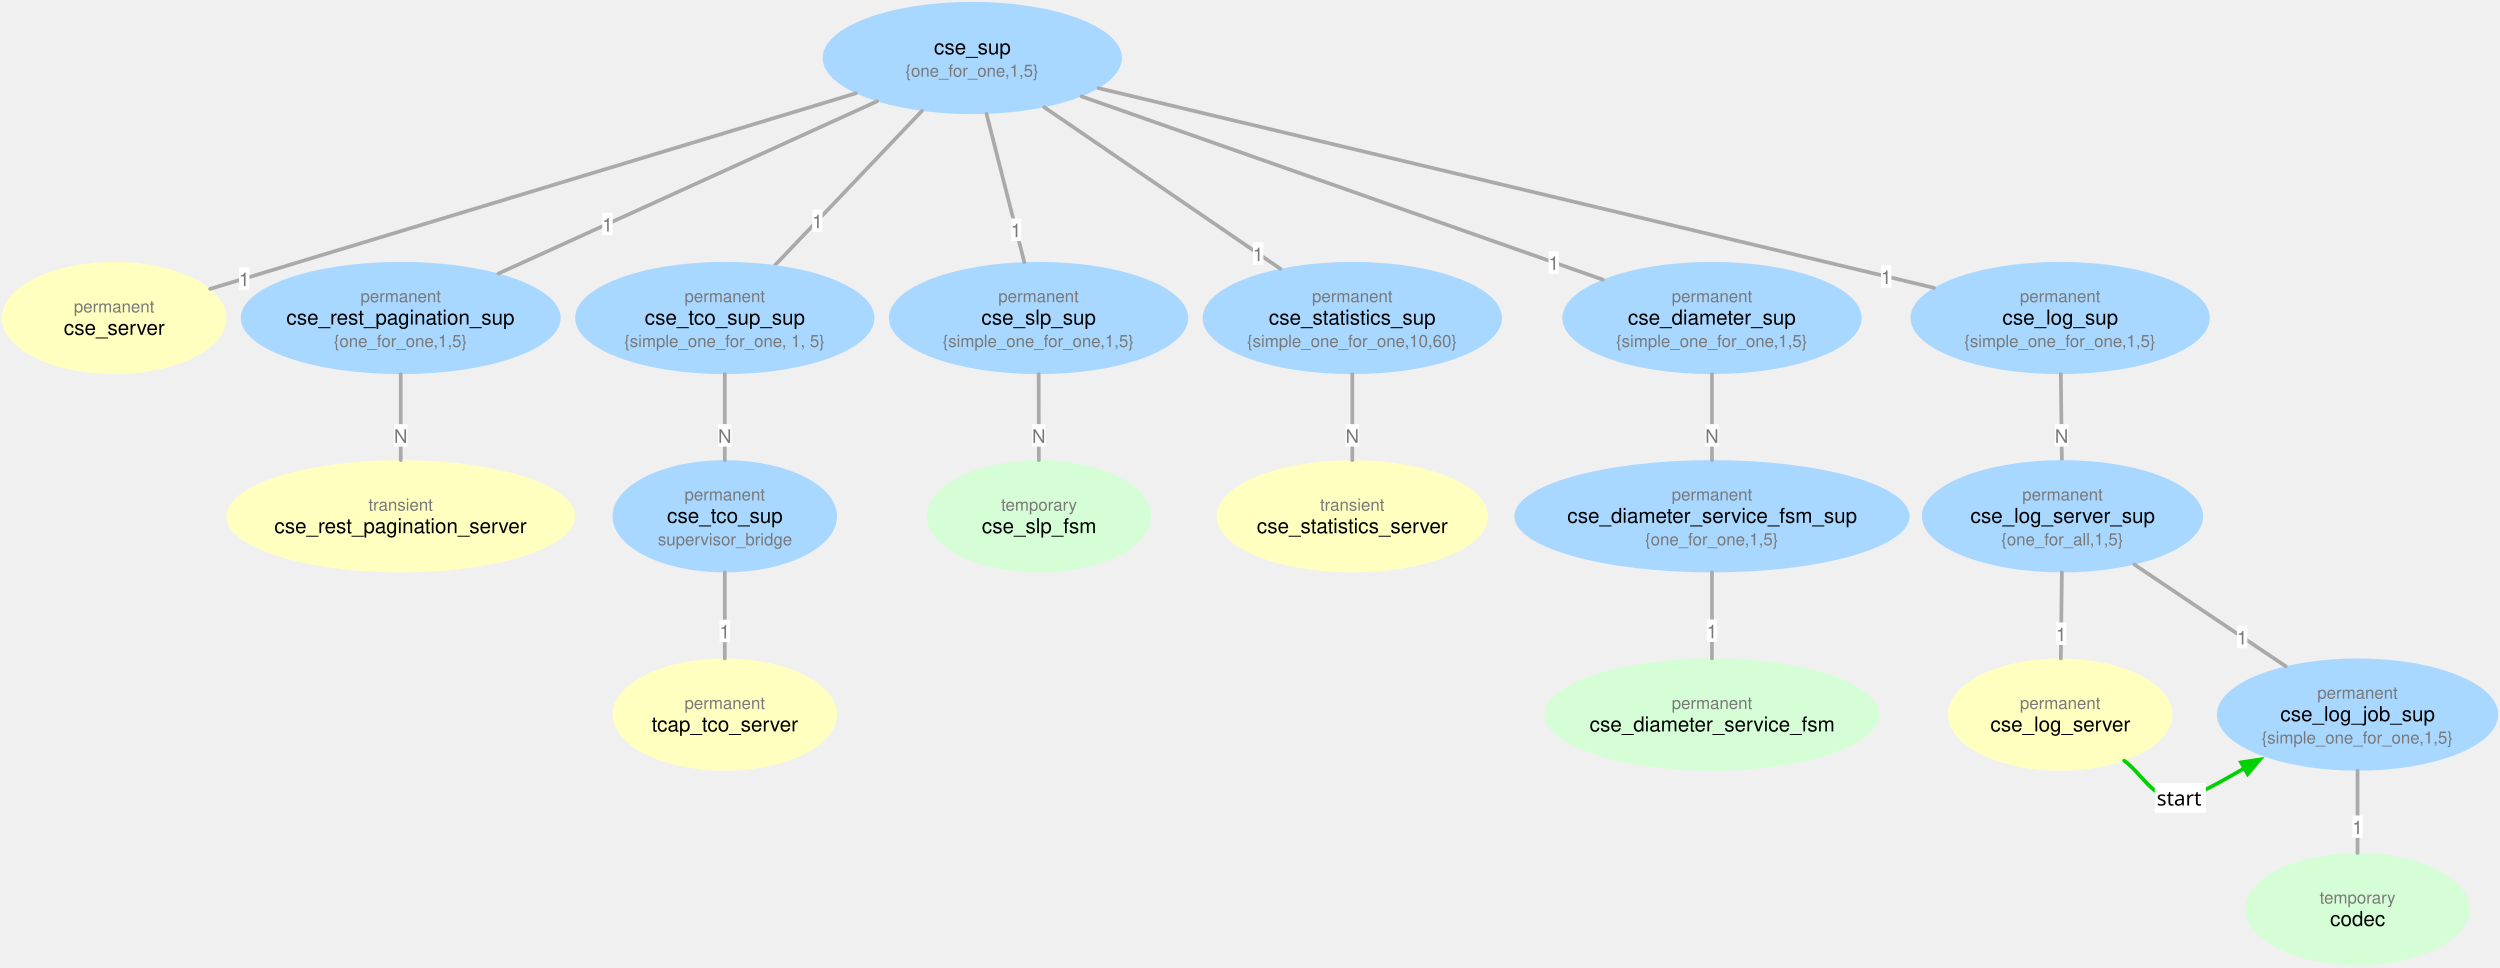
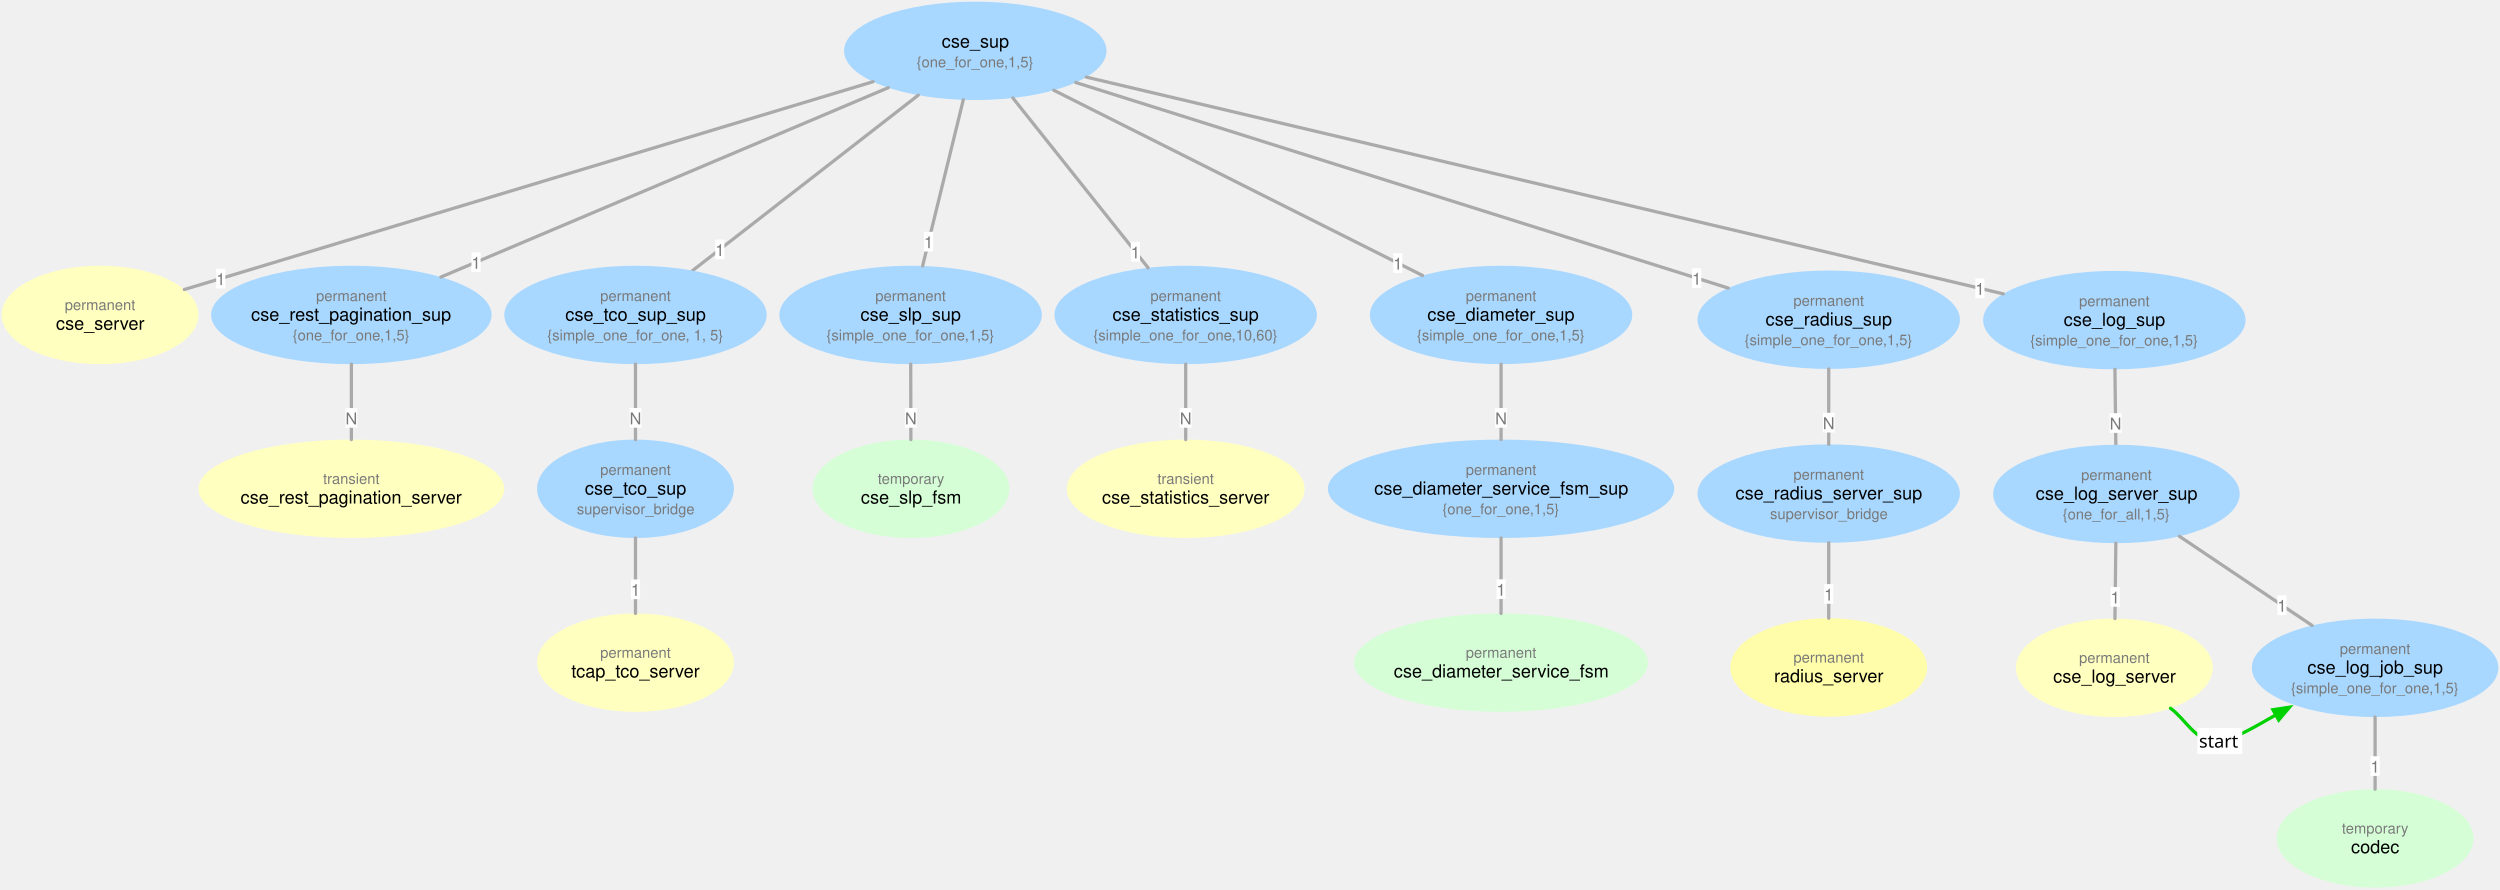
- <svg xmlns="http://www.w3.org/2000/svg" version="1.1" viewBox="-202.77 -34 1336.477 517" width="1336.477" height="517">
+ <svg xmlns="http://www.w3.org/2000/svg" version="1.1" viewBox="-202.77 -56.021 1524.252 542.172" width="1524.252" height="542.172">
  <defs>
    <marker orient="auto" overflow="visible" markerUnits="strokeWidth" id="FilledArrow_Marker" stroke-linejoin="miter" stroke-miterlimit="10" viewBox="-1 -3 7 6" markerWidth="7" markerHeight="6" color="#00d100">
      <g>
        <path d="M 4.8 0 L 0 -1.8 L 0 1.8 Z" fill="currentColor" stroke="currentColor" stroke-width="1" />
      </g>
    </marker>
  </defs>
-   <g id="Supervision" fill-opacity="1" stroke="none" fill="none" stroke-opacity="1" stroke-dasharray="none">
+   <g id="Supervision" stroke-opacity="1" fill-opacity="1" stroke-dasharray="none" fill="none" stroke="none">
    <g id="Supervision_Layer_1">
      <g id="Graphic_38">
-         <ellipse cx="317" cy="-3" rx="80" ry="30" fill="#a8d7ff" />
-         <text transform="translate(258 -15)" fill="black">
+         <ellipse cx="391.87" cy="-25.021" rx="80" ry="30" fill="#a8d7ff" />
+         <text transform="translate(332.8698 -37.02083)" fill="black">
          <tspan font-family="Helvetica" font-size="11" fill="black" x="38.515" y="10" xml:space="preserve">cse_sup</tspan>
          <tspan font-family="Helvetica" font-size="9" fill="#797979" x="23.215" y="22" xml:space="preserve">{one_for_one,1,5}</tspan>
        </text>
      </g>
      <g id="Line_45">
-         <line x1="211.591" y1="107.739" x2="290.1" y2="25.261" stroke="#aaa" stroke-linecap="round" stroke-linejoin="round" stroke-width="2" />
+         <line x1="219.465" y1="108.973" x2="357.096" y2="2.006" stroke="#aaa" stroke-linecap="round" stroke-linejoin="round" stroke-width="2" />
      </g>
      <g id="Graphic_44">
-         <rect x="231.418" y="77.988" width="5.562" height="12" fill="white" />
-         <text transform="translate(231.4183 77.98791)" fill="#797979">
+         <rect x="233.317" y="90.046" width="5.562" height="12" fill="white" />
+         <text transform="translate(233.3173 90.04577)" fill="#797979">
          <tspan font-family="Helvetica" font-size="10" fill="#797979" x="0" y="10" xml:space="preserve">1</tspan>
        </text>
      </g>
      <g id="Graphic_46">
        <ellipse cx="352.421" cy="136" rx="80" ry="30" fill="#a8d7ff" />
        <text transform="translate(293.4207 118.5)" fill="#797979">
          <tspan font-family="Helvetica" font-size="9" fill="#797979" x="37.487" y="9" xml:space="preserve">permanent</tspan>
          <tspan font-family="Helvetica" font-size="11" fill="black" x="28.425" y="21" xml:space="preserve">cse_slp_sup</tspan>
          <tspan font-family="Helvetica" font-size="9" fill="#797979" x="7.709" y="33" xml:space="preserve">{simple_one_for_one,1,5}</tspan>
        </text>
      </g>
      <g id="Graphic_50">
        <ellipse cx="352.667" cy="242" rx="60" ry="30" fill="#d5fed6" />
        <text transform="translate(309.6667 230)" fill="#797979">
          <tspan font-family="Helvetica" font-size="9" fill="#797979" x="22.743" y="9" xml:space="preserve">temporary</tspan>
          <tspan font-family="Helvetica" font-size="11" fill="black" x="12.433" y="21" xml:space="preserve">cse_slp_fsm</tspan>
        </text>
      </g>
      <g id="Line_52">
        <line x1="352.597" y1="212" x2="352.49" y2="166" stroke="#aaa" stroke-linecap="round" stroke-linejoin="round" stroke-width="2" />
      </g>
      <g id="Graphic_51">
        <rect x="348.955" y="192.753" width="7.222" height="12" fill="white" />
        <text transform="translate(348.9555 192.7534)" fill="#797979">
          <tspan font-family="Helvetica" font-size="10" fill="#797979" x="0" y="10" xml:space="preserve">N</tspan>
        </text>
      </g>
      <g id="Line_54">
-         <line x1="344.81" y1="106.135" x2="324.61" y2="26.865" stroke="#aaa" stroke-linecap="round" stroke-linejoin="round" stroke-width="2" />
+         <line x1="359.74" y1="106.125" x2="384.551" y2="4.854" stroke="#aaa" stroke-linecap="round" stroke-linejoin="round" stroke-width="2" />
      </g>
      <g id="Graphic_53">
-         <rect x="337.614" y="82.808" width="5.562" height="12" fill="white" />
-         <text transform="translate(337.6142 82.80801)" fill="#797979">
+         <rect x="360.587" y="85.319" width="5.562" height="12" fill="white" />
+         <text transform="translate(360.5866 85.31868)" fill="#797979">
          <tspan font-family="Helvetica" font-size="10" fill="#797979" x="0" y="10" xml:space="preserve">1</tspan>
        </text>
      </g>
      <g id="Graphic_58">
        <ellipse cx="-141.77" cy="136" rx="60" ry="30" fill="#ffffc0" />
        <text transform="translate(-184.7698 124)" fill="#797979">
          <tspan font-family="Helvetica" font-size="9" fill="#797979" x="21.487" y="9" xml:space="preserve">permanent</tspan>
          <tspan font-family="Helvetica" font-size="11" fill="black" x="16.102" y="21" xml:space="preserve">cse_server</tspan>
        </text>
      </g>
      <g id="Line_57">
-         <line x1="-90.444" y1="120.449" x2="254.768" y2="15.855" stroke="#aaa" stroke-linecap="round" stroke-linejoin="round" stroke-width="2" />
+         <line x1="-90.387" y1="120.496" x2="329.536" y2="-6.212" stroke="#aaa" stroke-linecap="round" stroke-linejoin="round" stroke-width="2" />
      </g>
      <g id="Graphic_56">
-         <rect x="-74.973" y="108.919" width="5.562" height="12" fill="white" />
-         <text transform="translate(-74.97265 108.919)" fill="#797979">
+         <rect x="-70.966" y="107.796" width="5.562" height="12" fill="white" />
+         <text transform="translate(-70.96585 107.7965)" fill="#797979">
          <tspan font-family="Helvetica" font-size="10" fill="#797979" x="0" y="10" xml:space="preserve">1</tspan>
        </text>
      </g>
      <g id="Graphic_64">
        <ellipse cx="184.69" cy="136" rx="80" ry="30" fill="#a8d7ff" />
        <text transform="translate(125.6905 118.5)" fill="#797979">
          <tspan font-family="Helvetica" font-size="9" fill="#797979" x="37.487" y="9" xml:space="preserve">permanent</tspan>
          <tspan font-family="Helvetica" font-size="11" fill="black" x="16.192" y="21" xml:space="preserve">cse_tco_sup_sup</tspan>
          <tspan font-family="Helvetica" font-size="9" fill="#797979" x="5.209" y="33" xml:space="preserve">{simple_one_for_one, 1, 5}</tspan>
        </text>
      </g>
      <g id="Graphic_68">
        <ellipse cx="712.431" cy="136" rx="80" ry="30" fill="#a8d7ff" />
        <text transform="translate(653.4311 118.5)" fill="#797979">
          <tspan font-family="Helvetica" font-size="9" fill="#797979" x="37.487" y="9" xml:space="preserve">permanent</tspan>
          <tspan font-family="Helvetica" font-size="11" fill="black" x="14.057" y="21" xml:space="preserve">cse_diameter_sup</tspan>
          <tspan font-family="Helvetica" font-size="9" fill="#797979" x="7.709" y="33" xml:space="preserve">{simple_one_for_one,1,5}</tspan>
        </text>
      </g>
      <g id="Line_70">
-         <line x1="654.064" y1="115.483" x2="375.367" y2="17.517" stroke="#aaa" stroke-linecap="round" stroke-linejoin="round" stroke-width="2" />
+         <line x1="664.567" y1="111.957" x2="439.734" y2="-.978" stroke="#aaa" stroke-linecap="round" stroke-linejoin="round" stroke-width="2" />
      </g>
      <g id="Graphic_69">
-         <rect x="625.077" y="100.271" width="5.562" height="12" fill="white" />
-         <text transform="translate(625.0766 100.2711)" fill="#797979">
+         <rect x="646.685" y="98.372" width="5.562" height="12" fill="white" />
+         <text transform="translate(646.6845 98.37174)" fill="#797979">
          <tspan font-family="Helvetica" font-size="10" fill="#797979" x="0" y="10" xml:space="preserve">1</tspan>
        </text>
      </g>
      <g id="Graphic_71">
        <ellipse cx="712.431" cy="242" rx="105.614" ry="30" fill="#a8d7ff" />
        <text transform="translate(632.9403 224.5)" fill="#797979">
          <tspan font-family="Helvetica" font-size="9" fill="#797979" x="57.977" y="9" xml:space="preserve">permanent</tspan>
          <tspan font-family="Helvetica" font-size="11" fill="black" x="2.15" y="21" xml:space="preserve">cse_diameter_service_fsm_sup</tspan>
          <tspan font-family="Helvetica" font-size="9" fill="#797979" x="43.706" y="33" xml:space="preserve">{one_for_one,1,5}</tspan>
        </text>
      </g>
      <g id="Line_73">
        <line x1="712.431" y1="212" x2="712.431" y2="166" stroke="#aaa" stroke-linecap="round" stroke-linejoin="round" stroke-width="2" />
      </g>
      <g id="Graphic_72">
        <rect x="708.82" y="192.753" width="7.222" height="12" fill="white" />
        <text transform="translate(708.8202 192.7533)" fill="#797979">
          <tspan font-family="Helvetica" font-size="10" fill="#797979" x="0" y="10" xml:space="preserve">N</tspan>
        </text>
      </g>
      <g id="Graphic_74">
        <ellipse cx="712.431" cy="348" rx="89.55" ry="30" fill="#d5fed6" />
        <text transform="translate(645.7913 336)" fill="#797979">
          <tspan font-family="Helvetica" font-size="9" fill="#797979" x="45.126" y="9" xml:space="preserve">permanent</tspan>
          <tspan font-family="Helvetica" font-size="11" fill="black" x="1.225" y="21" xml:space="preserve">cse_diameter_service_fsm</tspan>
        </text>
      </g>
      <g id="Line_76">
        <line x1="712.431" y1="318" x2="712.431" y2="272" stroke="#aaa" stroke-linecap="round" stroke-linejoin="round" stroke-width="2" />
      </g>
      <g id="Graphic_75">
        <rect x="709.65" y="297.195" width="5.562" height="12" fill="white" />
        <text transform="translate(709.6503 297.1953)" fill="#797979">
          <tspan font-family="Helvetica" font-size="10" fill="#797979" x="0" y="10" xml:space="preserve">1</tspan>
        </text>
      </g>
      <g id="Graphic_77">
        <ellipse cx="11.46" cy="136" rx="85.5" ry="30" fill="#a8d7ff" />
        <text transform="translate(-51.93966 118.5)" fill="#797979">
          <tspan font-family="Helvetica" font-size="9" fill="#797979" x="41.887" y="9" xml:space="preserve">permanent</tspan>
          <tspan font-family="Helvetica" font-size="11" fill="black" x="2.245" y="21" xml:space="preserve">cse_rest_pagination_sup</tspan>
          <tspan font-family="Helvetica" font-size="9" fill="#797979" x="27.615" y="33" xml:space="preserve">{one_for_one,1,5}</tspan>
        </text>
      </g>
      <g id="Graphic_78">
        <ellipse cx="11.46" cy="242" rx="93.23" ry="30" fill="#ffffc0" />
        <text transform="translate(-58.1238 230)" fill="#797979">
          <tspan font-family="Helvetica" font-size="9" fill="#797979" x="52.325" y="9" xml:space="preserve">transient</tspan>
          <tspan font-family="Helvetica" font-size="11" fill="black" x="2.016" y="21" xml:space="preserve">cse_rest_pagination_server</tspan>
        </text>
      </g>
      <g id="Line_80">
        <line x1="11.46" y1="212" x2="11.46" y2="166" stroke="#aaa" stroke-linecap="round" stroke-linejoin="round" stroke-width="2" />
      </g>
      <g id="Graphic_79">
        <rect x="7.849" y="192.753" width="7.222" height="12" fill="white" />
        <text transform="translate(7.849498 192.7533)" fill="#797979">
          <tspan font-family="Helvetica" font-size="10" fill="#797979" x="0" y="10" xml:space="preserve">N</tspan>
        </text>
      </g>
      <g id="Line_82">
-         <line x1="63.683" y1="112.242" x2="266.112" y2="20.151" stroke="#aaa" stroke-linecap="round" stroke-linejoin="round" stroke-width="2" />
+         <line x1="66.029" y1="112.902" x2="338.818" y2="-2.565" stroke="#aaa" stroke-linecap="round" stroke-linejoin="round" stroke-width="2" />
      </g>
      <g id="Graphic_81">
-         <rect x="119.196" y="79.723" width="5.562" height="12" fill="white" />
-         <text transform="translate(119.1958 79.72253)" fill="#797979">
+         <rect x="84.686" y="97.828" width="5.562" height="12" fill="white" />
+         <text transform="translate(84.68561 97.82794)" fill="#797979">
          <tspan font-family="Helvetica" font-size="10" fill="#797979" x="0" y="10" xml:space="preserve">1</tspan>
        </text>
      </g>
      <g id="Graphic_97">
-         <ellipse cx="898.576" cy="136" rx="80" ry="30" fill="#a8d7ff" />
-         <text transform="translate(839.5756 118.5)" fill="#797979">
+         <ellipse cx="1086.351" cy="139.151" rx="80" ry="30" fill="#a8d7ff" />
+         <text transform="translate(1027.351 121.6507)" fill="#797979">
          <tspan font-family="Helvetica" font-size="9" fill="#797979" x="37.487" y="9" xml:space="preserve">permanent</tspan>
          <tspan font-family="Helvetica" font-size="11" fill="black" x="28.116" y="21" xml:space="preserve">cse_log_sup</tspan>
          <tspan font-family="Helvetica" font-size="9" fill="#797979" x="7.709" y="33" xml:space="preserve">{simple_one_for_one,1,5}</tspan>
        </text>
      </g>
      <g id="Graphic_96">
-         <ellipse cx="1057.546" cy="452" rx="60" ry="30" fill="#d5fed6" />
-         <text transform="translate(1014.546 440)" fill="#797979">
+         <ellipse cx="1245.321" cy="455.151" rx="60" ry="30" fill="#d5fed6" />
+         <text transform="translate(1202.321 443.1507)" fill="#797979">
          <tspan font-family="Helvetica" font-size="9" fill="#797979" x="22.743" y="9" xml:space="preserve">temporary</tspan>
          <tspan font-family="Helvetica" font-size="11" fill="black" x="28.323" y="21" xml:space="preserve">codec</tspan>
        </text>
      </g>
      <g id="Line_95">
-         <line x1="899.482" y1="212" x2="898.933" y2="166" stroke="#aaa" stroke-linecap="round" stroke-linejoin="round" stroke-width="2" />
+         <line x1="1087.257" y1="215.151" x2="1086.708" y2="169.15" stroke="#aaa" stroke-linecap="round" stroke-linejoin="round" stroke-width="2" />
      </g>
      <g id="Graphic_94">
-         <rect x="895.713" y="192.754" width="7.222" height="12" fill="white" />
-         <text transform="translate(895.7133 192.7535)" fill="#797979">
+         <rect x="1083.488" y="195.904" width="7.222" height="12" fill="white" />
+         <text transform="translate(1083.488 195.9042)" fill="#797979">
          <tspan font-family="Helvetica" font-size="10" fill="#797979" x="0" y="10" xml:space="preserve">N</tspan>
        </text>
      </g>
      <g id="Graphic_93">
-         <ellipse cx="898.576" cy="348" rx="60" ry="30" fill="#ffffc0" />
-         <text transform="translate(855.5756 336)" fill="#797979">
+         <ellipse cx="1086.351" cy="351.151" rx="60" ry="30" fill="#ffffc0" />
+         <text transform="translate(1043.351 339.1507)" fill="#797979">
          <tspan font-family="Helvetica" font-size="9" fill="#797979" x="21.487" y="9" xml:space="preserve">permanent</tspan>
          <tspan font-family="Helvetica" font-size="11" fill="black" x="5.703" y="21" xml:space="preserve">cse_log_server</tspan>
        </text>
      </g>
      <g id="Graphic_92">
-         <ellipse cx="1057.546" cy="348" rx="75.162" ry="30" fill="#a8d7ff" />
-         <text transform="translate(1002.416 330.5)" fill="#797979">
+         <ellipse cx="1245.321" cy="351.151" rx="75.162" ry="30" fill="#a8d7ff" />
+         <text transform="translate(1190.191 333.6507)" fill="#797979">
          <tspan font-family="Helvetica" font-size="9" fill="#797979" x="33.616" y="9" xml:space="preserve">permanent</tspan>
          <tspan font-family="Helvetica" font-size="11" fill="black" x="13.847" y="21" xml:space="preserve">cse_log_job_sup</tspan>
          <tspan font-family="Helvetica" font-size="9" fill="#797979" x="3.839" y="33" xml:space="preserve">{simple_one_for_one,1,5}</tspan>
        </text>
      </g>
      <g id="Line_91">
-         <line x1="1057.546" y1="422" x2="1057.546" y2="378" stroke="#aaa" stroke-linecap="round" stroke-linejoin="round" stroke-width="2" />
+         <line x1="1245.321" y1="425.151" x2="1245.321" y2="381.151" stroke="#aaa" stroke-linecap="round" stroke-linejoin="round" stroke-width="2" />
      </g>
      <g id="Graphic_90">
-         <rect x="1054.765" y="401.929" width="5.562" height="12" fill="white" />
-         <text transform="translate(1054.765 401.9287)" fill="#797979">
+         <rect x="1242.54" y="405.079" width="5.562" height="12" fill="white" />
+         <text transform="translate(1242.54 405.0794)" fill="#797979">
          <tspan font-family="Helvetica" font-size="10" fill="#797979" x="0" y="10" xml:space="preserve">1</tspan>
        </text>
      </g>
      <g id="Line_89">
-         <path d="M 932.792 372.65 C 942.119 379.369 948.163 393.129 960.775 392.808 C 970.47 392.562 984.051 383.993 997.035 376.699" marker-end="url(#FilledArrow_Marker)" stroke="#00d100" stroke-linecap="round" stroke-linejoin="round" stroke-width="2" />
+         <path d="M 1120.567 375.8 C 1129.894 382.519 1135.938 396.28 1148.549 395.959 C 1158.245 395.712 1171.825 387.144 1184.81 379.85" marker-end="url(#FilledArrow_Marker)" stroke="#00d100" stroke-linecap="round" stroke-linejoin="round" stroke-width="2" />
      </g>
      <g id="Graphic_88">
-         <rect x="949.178" y="384.637" width="27.377" height="16" fill="white" />
-         <text transform="translate(950.1778 385.6374)" fill="black">
+         <rect x="1136.953" y="387.788" width="27.377" height="16" fill="white" />
+         <text transform="translate(1137.953 388.7881)" fill="black">
          <tspan font-family="Montserrat" font-size="11" fill="black" x="2060574e-19" y="11" xml:space="preserve">start</tspan>
        </text>
      </g>
      <g id="Graphic_87">
-         <ellipse cx="899.84" cy="242" rx="75.162" ry="30" fill="#a8d7ff" />
-         <text transform="translate(844.7102 224.5)" fill="#797979">
+         <ellipse cx="1087.615" cy="245.151" rx="75.162" ry="30" fill="#a8d7ff" />
+         <text transform="translate(1032.485 227.6507)" fill="#797979">
          <tspan font-family="Helvetica" font-size="9" fill="#797979" x="33.616" y="9" xml:space="preserve">permanent</tspan>
          <tspan font-family="Helvetica" font-size="11" fill="black" x="5.906" y="21" xml:space="preserve">cse_log_server_sup</tspan>
          <tspan font-family="Helvetica" font-size="9" fill="#797979" x="22.351" y="33" xml:space="preserve">{one_for_all,1,5}</tspan>
        </text>
      </g>
      <g id="Line_86">
-         <line x1="1019.159" y1="322.199" x2="938.226" y2="267.801" stroke="#aaa" stroke-linecap="round" stroke-linejoin="round" stroke-width="2" />
+         <line x1="1206.934" y1="325.35" x2="1126.001" y2="270.952" stroke="#aaa" stroke-linecap="round" stroke-linejoin="round" stroke-width="2" />
      </g>
      <g id="Graphic_85">
-         <rect x="993.072" y="300.534" width="5.562" height="12" fill="white" />
-         <text transform="translate(993.0722 300.534)" fill="#797979">
+         <rect x="1185.745" y="306.977" width="5.562" height="12" fill="white" />
+         <text transform="translate(1185.745 306.9767)" fill="#797979">
          <tspan font-family="Helvetica" font-size="10" fill="#797979" x="0" y="10" xml:space="preserve">1</tspan>
        </text>
      </g>
      <g id="Line_84">
-         <line x1="898.933" y1="318" x2="899.482" y2="272" stroke="#aaa" stroke-linecap="round" stroke-linejoin="round" stroke-width="2" />
+         <line x1="1086.708" y1="321.151" x2="1087.257" y2="275.15" stroke="#aaa" stroke-linecap="round" stroke-linejoin="round" stroke-width="2" />
      </g>
      <g id="Graphic_83">
-         <rect x="896.311" y="298.754" width="5.562" height="12" fill="white" />
-         <text transform="translate(896.3107 298.7536)" fill="#797979">
+         <rect x="1084.085" y="301.904" width="5.562" height="12" fill="white" />
+         <text transform="translate(1084.085 301.9043)" fill="#797979">
          <tspan font-family="Helvetica" font-size="10" fill="#797979" x="0" y="10" xml:space="preserve">1</tspan>
        </text>
      </g>
      <g id="Line_99">
-         <line x1="831.098" y1="119.873" x2="384.477" y2="13.127" stroke="#aaa" stroke-linecap="round" stroke-linejoin="round" stroke-width="2" />
+         <line x1="1018.66" y1="123.149" x2="459.56" y2="-9.019" stroke="#aaa" stroke-linecap="round" stroke-linejoin="round" stroke-width="2" />
      </g>
      <g id="Graphic_98">
-         <rect x="802.797" y="107.773" width="5.562" height="12" fill="white" />
-         <text transform="translate(802.7971 107.773)" fill="#797979">
+         <rect x="1001.607" y="113.775" width="5.562" height="12" fill="white" />
+         <text transform="translate(1001.607 113.7751)" fill="#797979">
          <tspan font-family="Helvetica" font-size="10" fill="#797979" x="0" y="10" xml:space="preserve">1</tspan>
        </text>
      </g>
      <g id="Graphic_100">
        <ellipse cx="520.151" cy="136" rx="80" ry="30" fill="#a8d7ff" />
        <text transform="translate(461.1508 118.5)" fill="#797979">
          <tspan font-family="Helvetica" font-size="9" fill="#797979" x="37.487" y="9" xml:space="preserve">permanent</tspan>
          <tspan font-family="Helvetica" font-size="11" fill="black" x="14.369" y="21" xml:space="preserve">cse_statistics_sup</tspan>
          <tspan font-family="Helvetica" font-size="9" fill="#797979" x="2.704" y="33" xml:space="preserve">{simple_one_for_one,10,60}</tspan>
        </text>
      </g>
      <g id="Line_102">
-         <line x1="481.691" y1="109.685" x2="355.459" y2="23.315" stroke="#aaa" stroke-linecap="round" stroke-linejoin="round" stroke-width="2" />
+         <line x1="497.246" y1="107.25" x2="414.774" y2="3.729" stroke="#aaa" stroke-linecap="round" stroke-linejoin="round" stroke-width="2" />
      </g>
      <g id="Graphic_101">
-         <rect x="467.041" y="95.564" width="5.562" height="12" fill="white" />
-         <text transform="translate(467.0408 95.56364)" fill="#797979">
+         <rect x="486.711" y="91.516" width="5.562" height="12" fill="white" />
+         <text transform="translate(486.7105 91.51554)" fill="#797979">
          <tspan font-family="Helvetica" font-size="10" fill="#797979" x="0" y="10" xml:space="preserve">1</tspan>
        </text>
      </g>
      <g id="Graphic_103">
        <ellipse cx="520.151" cy="242" rx="72.514" ry="30" fill="#ffffc0" />
        <text transform="translate(467.1399 230)" fill="#797979">
          <tspan font-family="Helvetica" font-size="9" fill="#797979" x="35.751" y="9" xml:space="preserve">transient</tspan>
          <tspan font-family="Helvetica" font-size="11" fill="black" x="1.967" y="21" xml:space="preserve">cse_statistics_server</tspan>
        </text>
      </g>
      <g id="Line_105">
        <line x1="520.151" y1="212" x2="520.151" y2="166" stroke="#aaa" stroke-linecap="round" stroke-linejoin="round" stroke-width="2" />
      </g>
      <g id="Graphic_104">
        <rect x="516.54" y="192.753" width="7.222" height="12" fill="white" />
        <text transform="translate(516.54 192.7533)" fill="#797979">
          <tspan font-family="Helvetica" font-size="10" fill="#797979" x="0" y="10" xml:space="preserve">N</tspan>
        </text>
      </g>
      <g id="Graphic_107">
        <ellipse cx="184.69" cy="348" rx="60" ry="30" fill="#ffffc0" />
        <text transform="translate(141.6905 336)" fill="#797979">
          <tspan font-family="Helvetica" font-size="9" fill="#797979" x="21.487" y="9" xml:space="preserve">permanent</tspan>
          <tspan font-family="Helvetica" font-size="11" fill="black" x="3.869" y="21" xml:space="preserve">tcap_tco_server</tspan>
        </text>
      </g>
      <g id="Graphic_106">
        <ellipse cx="184.69" cy="242" rx="60" ry="30" fill="#a8d7ff" />
        <text transform="translate(141.6905 224.5)" fill="#797979">
          <tspan font-family="Helvetica" font-size="9" fill="#797979" x="21.487" y="9" xml:space="preserve">permanent</tspan>
          <tspan font-family="Helvetica" font-size="11" fill="black" x="12.119" y="21" xml:space="preserve">cse_tco_sup</tspan>
          <tspan font-family="Helvetica" font-size="9" fill="#797979" x="7.231" y="33" xml:space="preserve">supervisor_bridge</tspan>
        </text>
      </g>
      <g id="Line_109">
        <line x1="184.69" y1="318" x2="184.69" y2="272" stroke="#aaa" stroke-linecap="round" stroke-linejoin="round" stroke-width="2" />
      </g>
      <g id="Graphic_108">
        <rect x="181.91" y="297.289" width="5.562" height="12" fill="white" />
        <text transform="translate(181.9097 297.2891)" fill="#797979">
          <tspan font-family="Helvetica" font-size="10" fill="#797979" x="0" y="10" xml:space="preserve">1</tspan>
        </text>
      </g>
      <g id="Line_111">
        <line x1="184.69" y1="212" x2="184.69" y2="166" stroke="#aaa" stroke-linecap="round" stroke-linejoin="round" stroke-width="2" />
      </g>
      <g id="Graphic_110">
        <rect x="181.08" y="192.753" width="7.222" height="12" fill="white" />
        <text transform="translate(181.0797 192.7533)" fill="#797979">
          <tspan font-family="Helvetica" font-size="10" fill="#797979" x="0" y="10" xml:space="preserve">N</tspan>
        </text>
      </g>
+       <g id="Graphic_118">
+         <ellipse cx="912.197" cy="138.919" rx="80" ry="30" fill="#a8d7ff" />
+         <text transform="translate(853.1975 121.419)" fill="#797979">
+           <tspan font-family="Helvetica" font-size="9" fill="#797979" x="37.487" y="9" xml:space="preserve">permanent</tspan>
+           <tspan font-family="Helvetica" font-size="11" fill="black" x="20.476" y="21" xml:space="preserve">cse_radius_sup</tspan>
+           <tspan font-family="Helvetica" font-size="9" fill="#797979" x="7.709" y="33" xml:space="preserve">{simple_one_for_one,1,5}</tspan>
+         </text>
+       </g>
+       <g id="Graphic_117">
+         <ellipse cx="912.197" cy="244.919" rx="80" ry="30" fill="#a8d7ff" />
+         <text transform="translate(853.1975 227.419)" fill="#797979">
+           <tspan font-family="Helvetica" font-size="9" fill="#797979" x="37.487" y="9" xml:space="preserve">permanent</tspan>
+           <tspan font-family="Helvetica" font-size="11" fill="black" x="2.136" y="21" xml:space="preserve">cse_radius_server_sup</tspan>
+           <tspan font-family="Helvetica" font-size="9" fill="#797979" x="23.231" y="33" xml:space="preserve">supervisor_bridge</tspan>
+         </text>
+       </g>
+       <g id="Line_116">
+         <line x1="912.197" y1="214.919" x2="912.197" y2="168.919" stroke="#aaa" stroke-linecap="round" stroke-linejoin="round" stroke-width="2" />
+       </g>
+       <g id="Graphic_115">
+         <rect x="908.587" y="195.672" width="7.222" height="12" fill="white" />
+         <text transform="translate(908.5867 195.6723)" fill="#797979">
+           <tspan font-family="Helvetica" font-size="10" fill="#797979" x="0" y="10" xml:space="preserve">N</tspan>
+         </text>
+       </g>
+       <g id="Graphic_114">
+         <ellipse cx="912.197" cy="350.919" rx="60" ry="30" fill="#fffda9" />
+         <text transform="translate(869.1975 338.919)" fill="#797979">
+           <tspan font-family="Helvetica" font-size="9" fill="#797979" x="21.487" y="9" xml:space="preserve">permanent</tspan>
+           <tspan font-family="Helvetica" font-size="11" fill="black" x="9.68" y="21" xml:space="preserve">radius_server</tspan>
+         </text>
+       </g>
+       <g id="Line_113">
+         <line x1="912.197" y1="320.919" x2="912.197" y2="274.919" stroke="#aaa" stroke-linecap="round" stroke-linejoin="round" stroke-width="2" />
+       </g>
+       <g id="Graphic_112">
+         <rect x="909.417" y="300.114" width="5.562" height="12" fill="white" />
+         <text transform="translate(909.4168 300.1143)" fill="#797979">
+           <tspan font-family="Helvetica" font-size="10" fill="#797979" x="0" y="10" xml:space="preserve">1</tspan>
+         </text>
+       </g>
+       <g id="Line_120">
+         <line x1="850.943" y1="119.62" x2="453.124" y2="-5.721" stroke="#aaa" stroke-linecap="round" stroke-linejoin="round" stroke-width="2" />
+       </g>
+       <g id="Graphic_119">
+         <rect x="828.9" y="107.551" width="5.562" height="12" fill="white" />
+         <text transform="translate(828.9004 107.5507)" fill="#797979">
+           <tspan font-family="Helvetica" font-size="10" fill="#797979" x="0" y="10" xml:space="preserve">1</tspan>
+         </text>
+       </g>
    </g>
  </g>
</svg>
